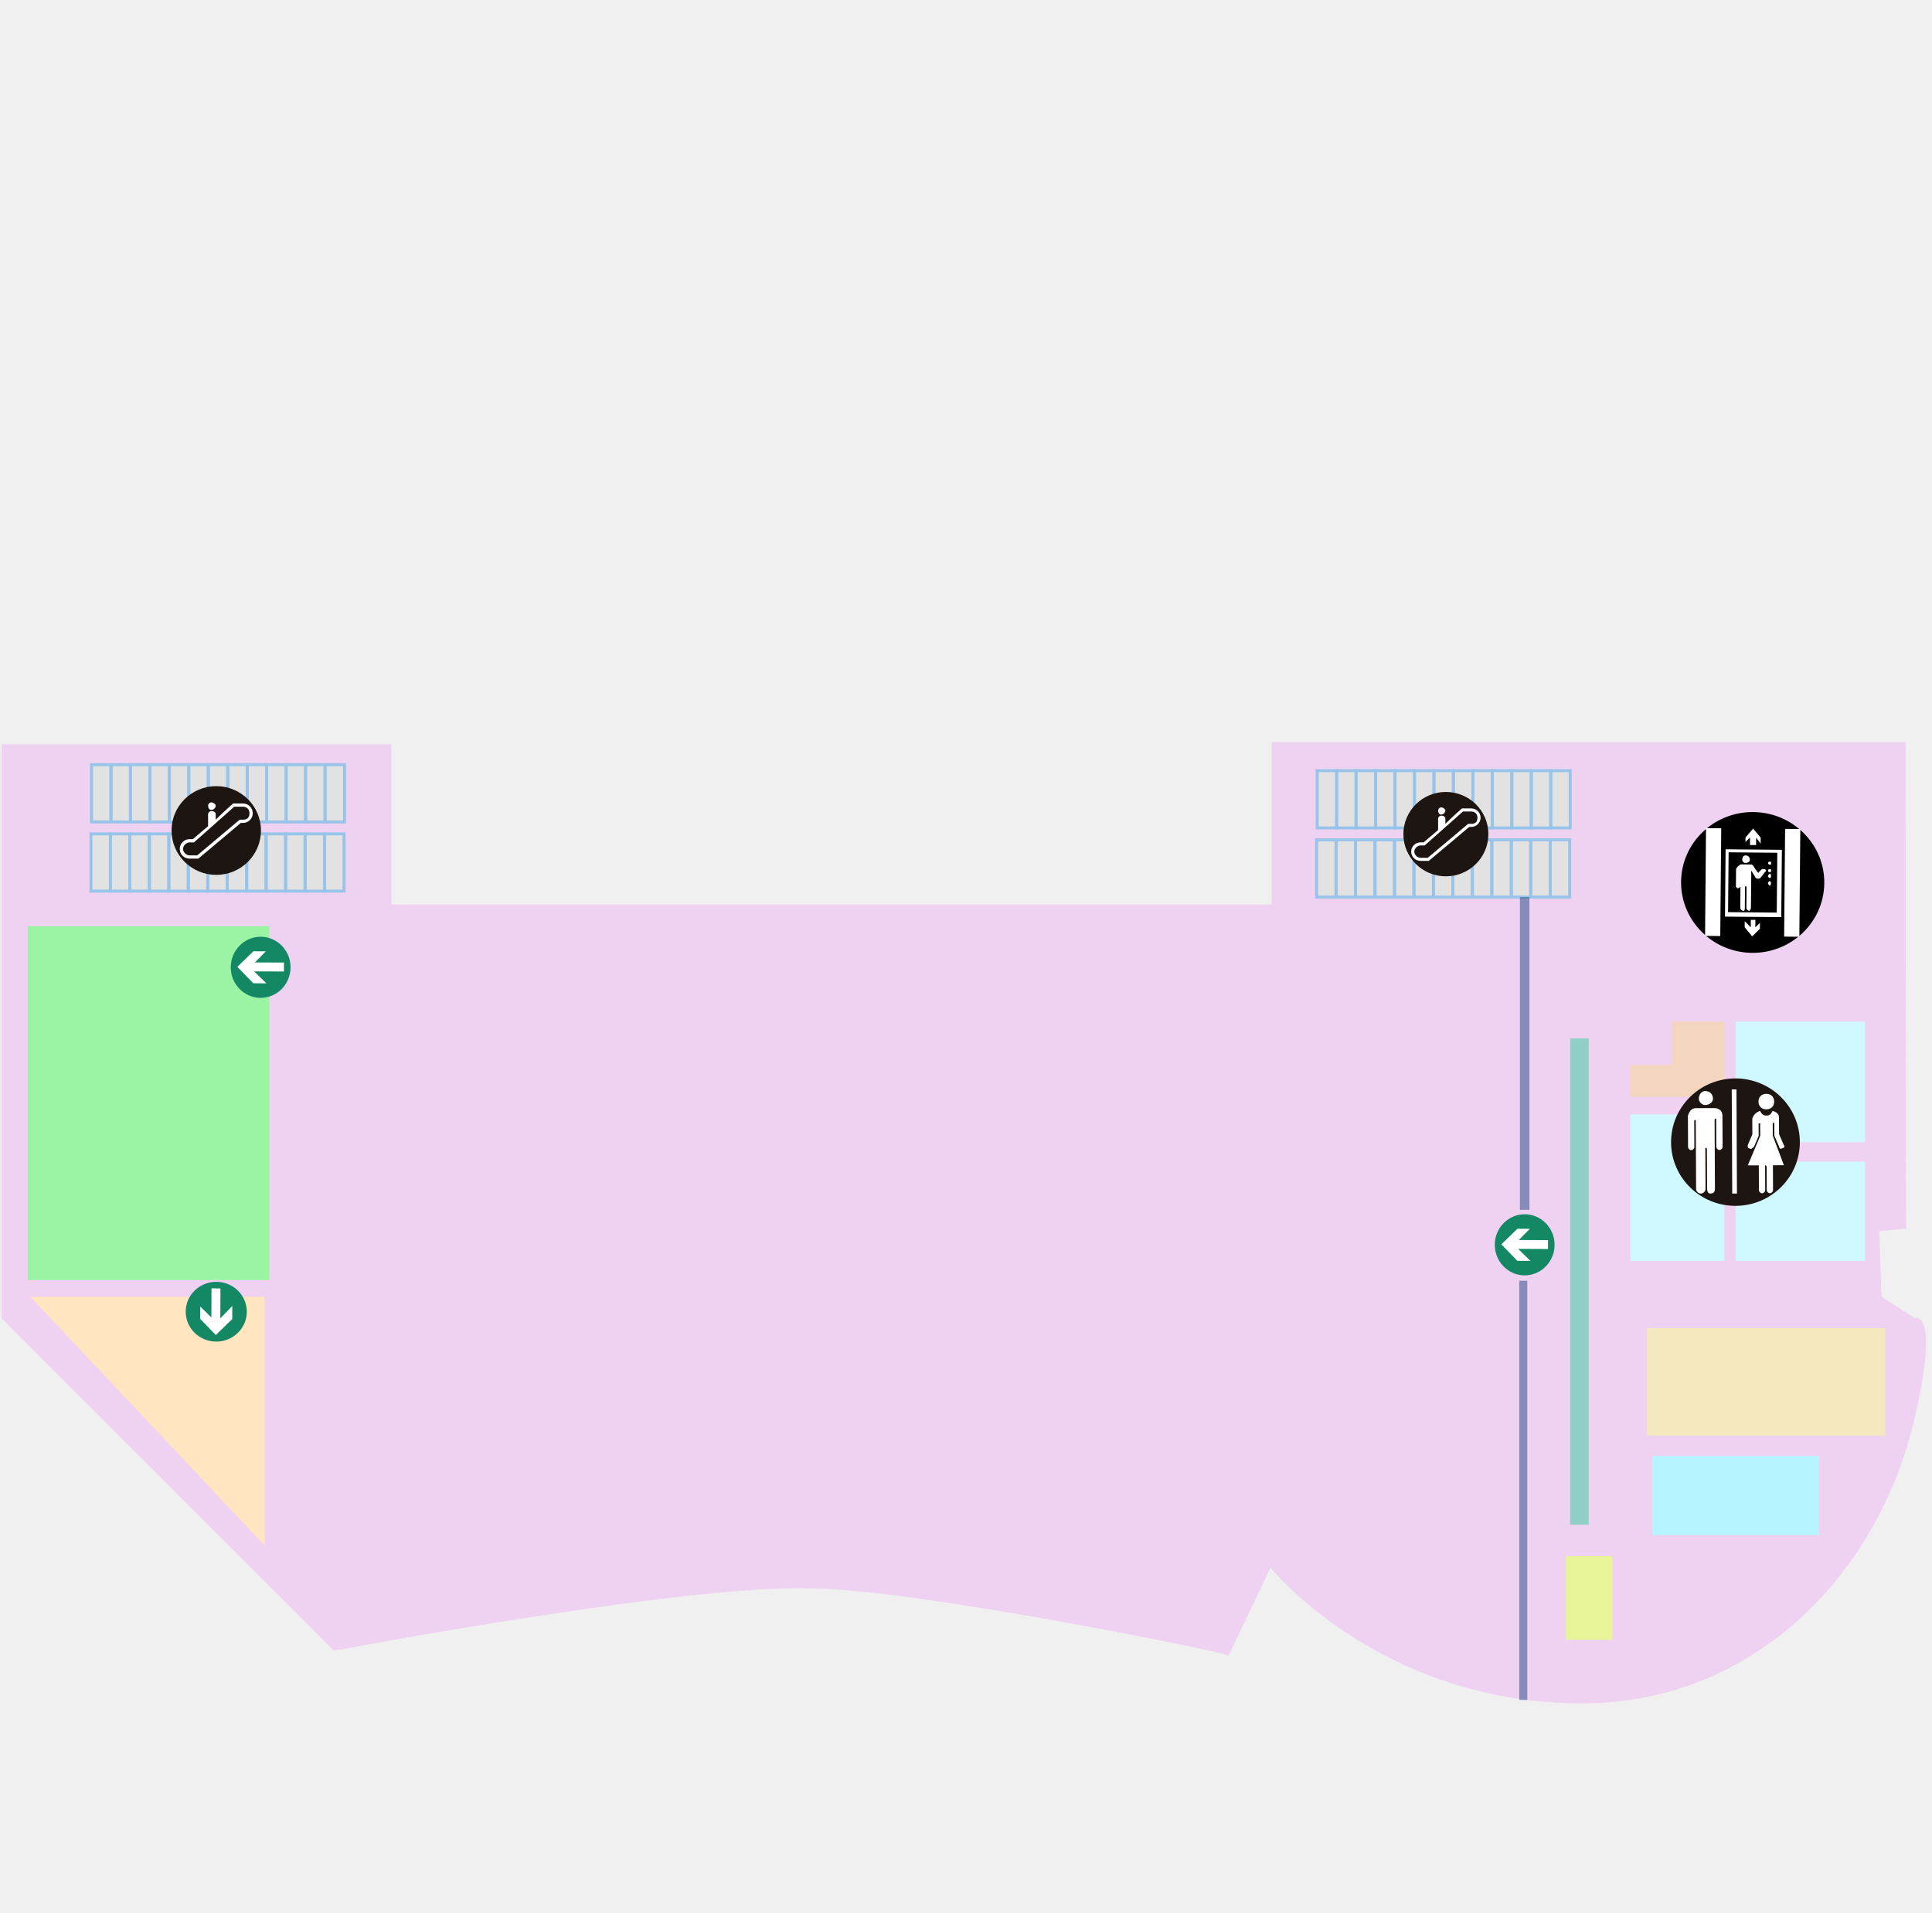
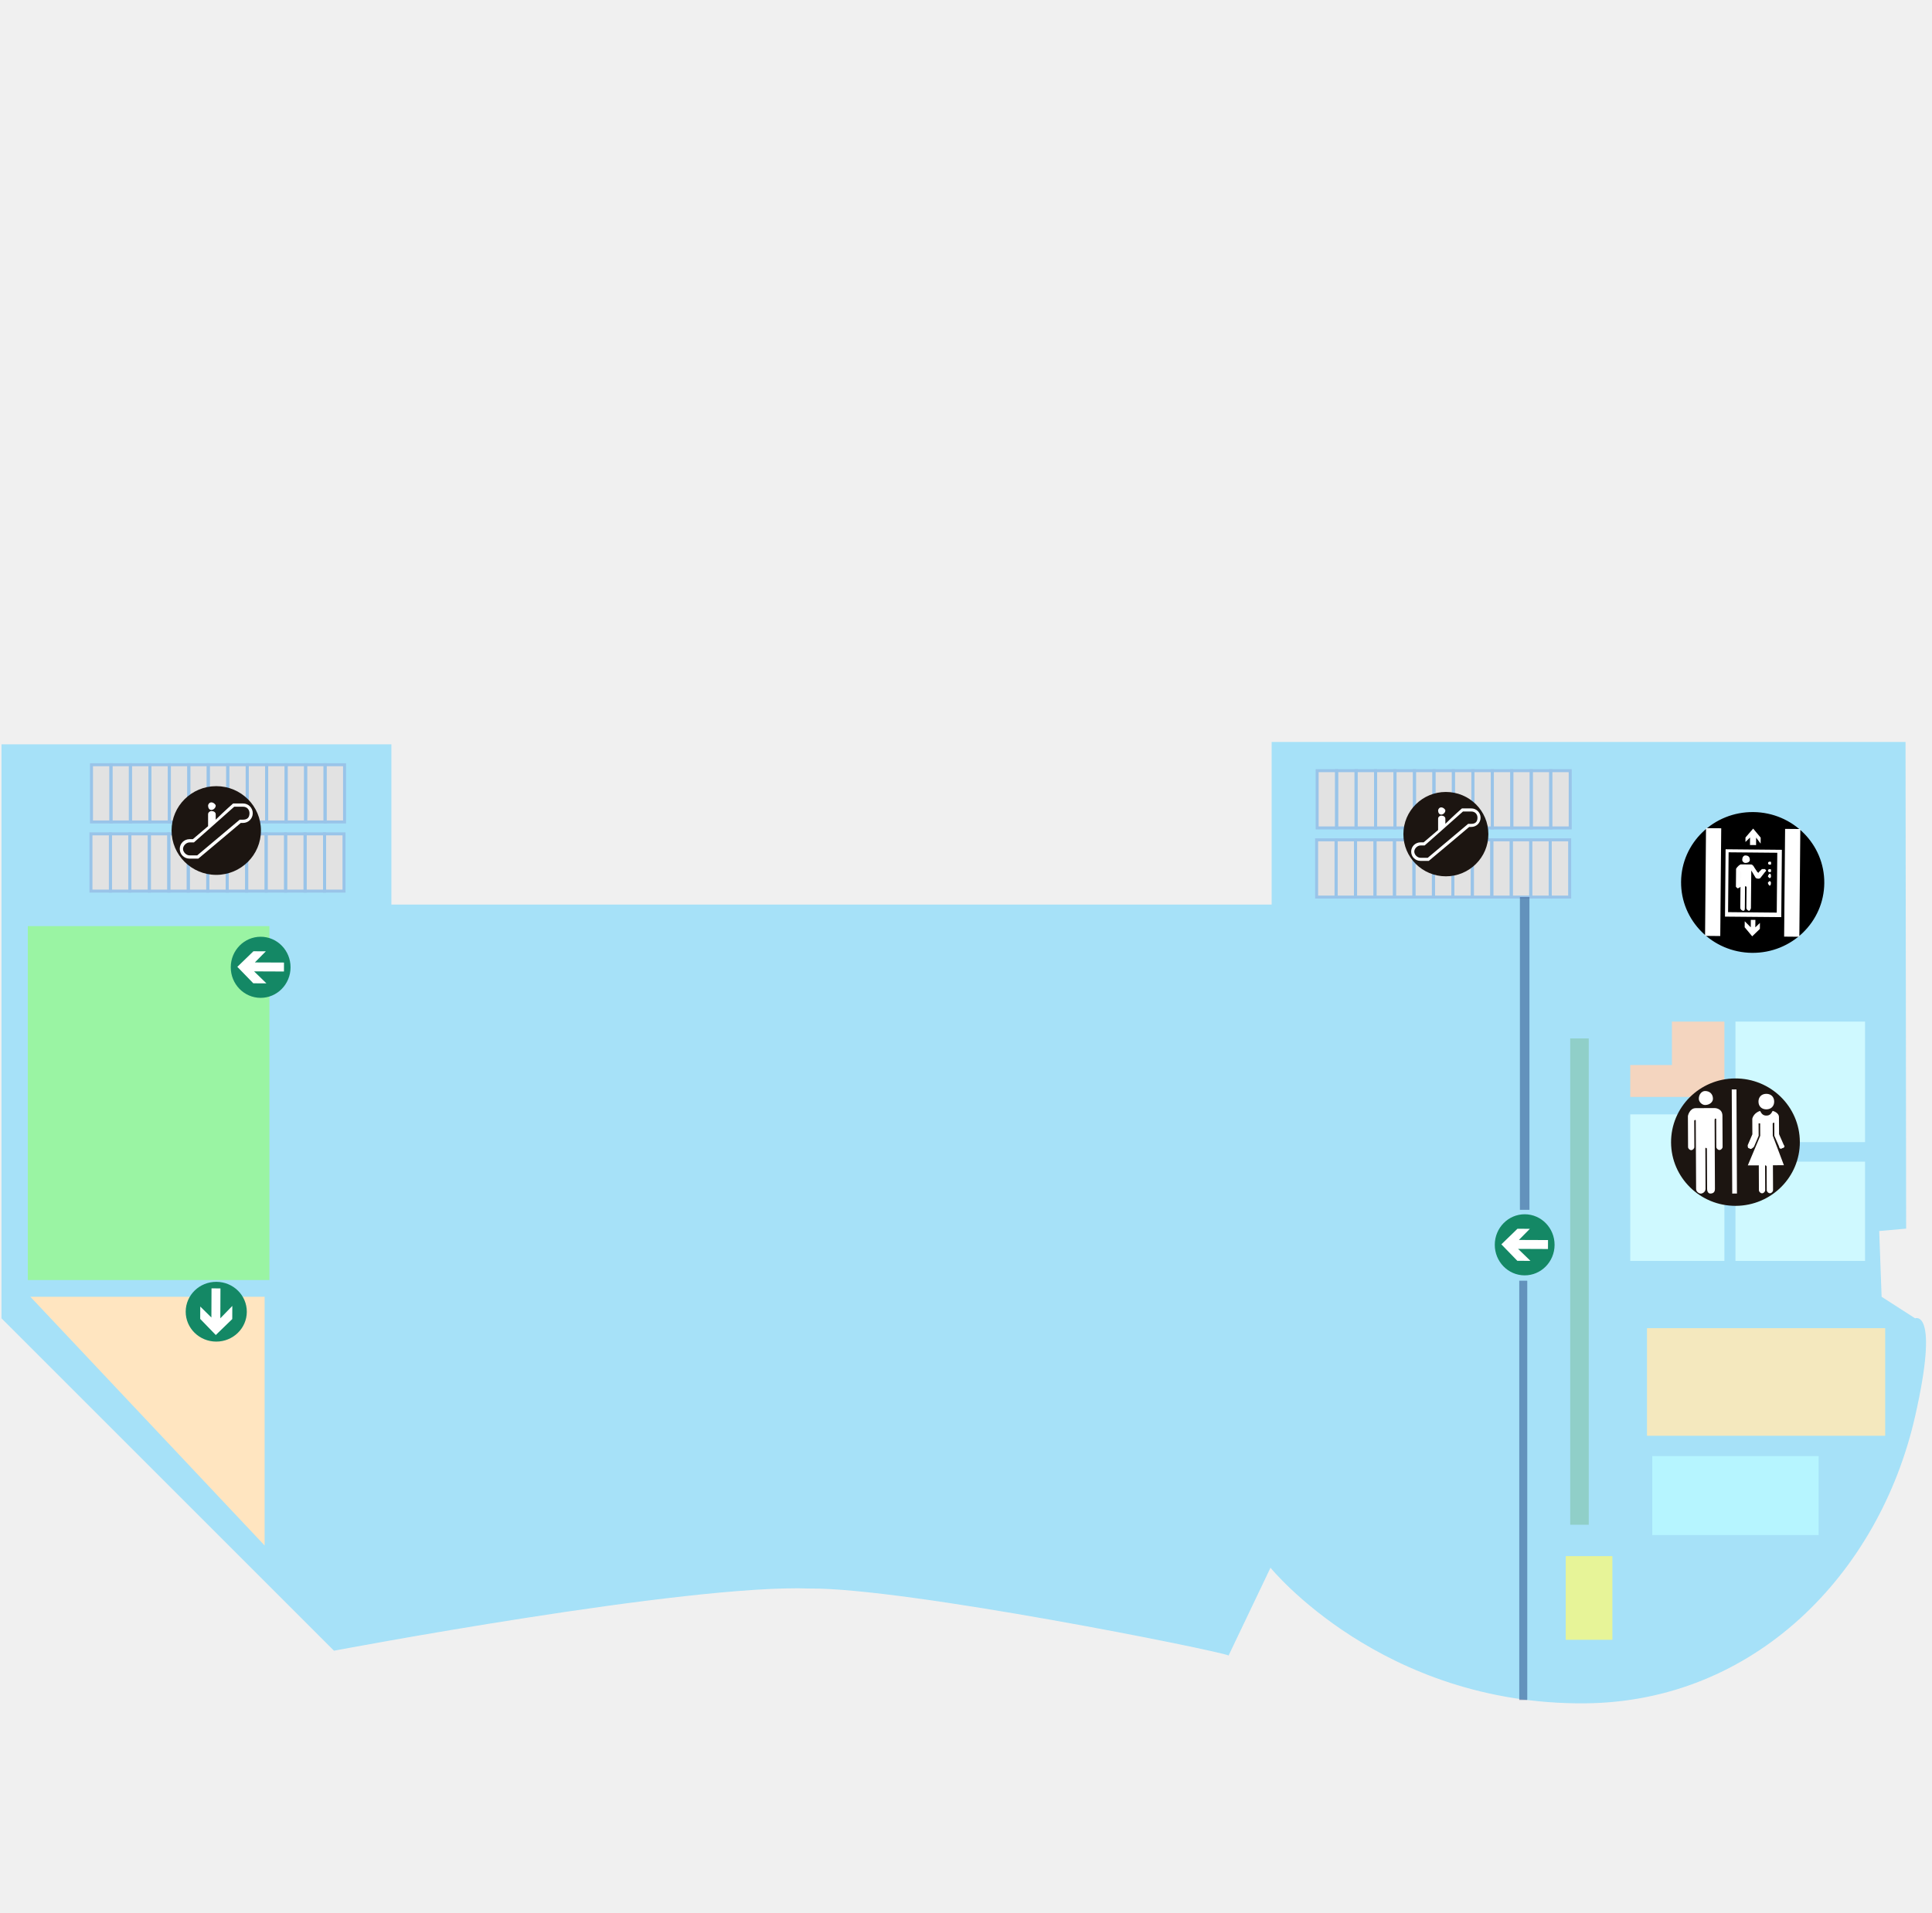
<svg xmlns="http://www.w3.org/2000/svg" version="1.1" id="图层_1" x="0px" y="0px" width="1292.763px" height="1280px" viewBox="0 0 1292.763 1280" enable-background="new 0 0 1292.763 1280" xml:space="preserve">
-   <path opacity="0.7" fill="#EEC4F2" enable-background="new    " d="M1,498.193v384.135l222.478,222.478  c0,0,236.883-44.816,318.512-41.615c63.484-0.622,273.696,41.615,280.098,44.816l28.04-58.751c0,0,74.396,91.866,210.443,90.763  c113.173-0.917,196.869-86.43,220.878-192.067c16.455-72.403,0-65.623,0-65.623l-22.408-14.405l-1.601-44.015l18.006-1.601  l-0.399-325.714H850.898v108.838H261.892V498.193H1z" />
+   <path opacity="0.7" fill="#86DAFB" enable-background="new    " d="M1,498.193v384.135l222.478,222.478  c0,0,236.883-44.816,318.512-41.615c63.484-0.622,273.696,41.615,280.098,44.816l28.04-58.751c0,0,74.396,91.866,210.443,90.763  c113.173-0.917,196.869-86.43,220.878-192.067c16.455-72.403,0-65.623,0-65.623l-22.408-14.405l-1.601-44.015l18.006-1.601  l-0.399-325.714H850.898v108.838H261.892V498.193H1z" />
  <g>
    <g>
      <rect x="61.215" y="511.818" fill="#E2E2E2" width="168.629" height="38.305" />
      <rect x="61.215" y="511.818" fill="none" stroke="#99C4E9" stroke-width="2" stroke-miterlimit="10" width="13.026" height="38.305" />
      <rect x="74.241" y="511.818" fill="none" stroke="#99C4E9" stroke-width="2" stroke-miterlimit="10" width="13.026" height="38.305" />
      <rect x="87.267" y="511.818" fill="none" stroke="#99C4E9" stroke-width="2" stroke-miterlimit="10" width="13.026" height="38.305" />
      <rect x="100.29" y="511.818" fill="none" stroke="#99C4E9" stroke-width="2" stroke-miterlimit="10" width="13.026" height="38.305" />
      <rect x="113.316" y="511.818" fill="none" stroke="#99C4E9" stroke-width="2" stroke-miterlimit="10" width="13.026" height="38.305" />
      <rect x="126.341" y="511.818" fill="none" stroke="#99C4E9" stroke-width="2" stroke-miterlimit="10" width="13.026" height="38.305" />
      <rect x="139.367" y="511.818" fill="none" stroke="#99C4E9" stroke-width="2" stroke-miterlimit="10" width="13.026" height="38.305" />
      <rect x="152.391" y="511.818" fill="none" stroke="#99C4E9" stroke-width="2" stroke-miterlimit="10" width="13.026" height="38.305" />
      <rect x="165.417" y="511.818" fill="none" stroke="#99C4E9" stroke-width="2" stroke-miterlimit="10" width="13.026" height="38.305" />
      <rect x="178.443" y="511.818" fill="none" stroke="#99C4E9" stroke-width="2" stroke-miterlimit="10" width="13.026" height="38.305" />
      <rect x="191.469" y="511.818" fill="none" stroke="#99C4E9" stroke-width="2" stroke-miterlimit="10" width="13.026" height="38.305" />
      <rect x="204.495" y="511.818" fill="none" stroke="#99C4E9" stroke-width="2" stroke-miterlimit="10" width="13.026" height="38.305" />
      <rect x="217.519" y="511.818" fill="none" stroke="#99C4E9" stroke-width="2" stroke-miterlimit="10" width="13.026" height="38.305" />
    </g>
    <g>
      <rect x="60.864" y="558.107" fill="#E2E2E2" width="168.629" height="38.305" />
      <rect x="60.864" y="558.107" fill="none" stroke="#99C4E9" stroke-width="2" stroke-miterlimit="10" width="13.026" height="38.305" />
      <rect x="73.889" y="558.107" fill="none" stroke="#99C4E9" stroke-width="2" stroke-miterlimit="10" width="13.026" height="38.305" />
      <rect x="86.915" y="558.107" fill="none" stroke="#99C4E9" stroke-width="2" stroke-miterlimit="10" width="13.026" height="38.305" />
      <rect x="99.938" y="558.107" fill="none" stroke="#99C4E9" stroke-width="2" stroke-miterlimit="10" width="13.026" height="38.305" />
      <rect x="112.964" y="558.107" fill="none" stroke="#99C4E9" stroke-width="2" stroke-miterlimit="10" width="13.026" height="38.305" />
      <rect x="125.991" y="558.107" fill="none" stroke="#99C4E9" stroke-width="2" stroke-miterlimit="10" width="13.026" height="38.305" />
      <rect x="139.017" y="558.107" fill="none" stroke="#99C4E9" stroke-width="2" stroke-miterlimit="10" width="13.026" height="38.305" />
      <rect x="152.04" y="558.107" fill="none" stroke="#99C4E9" stroke-width="2" stroke-miterlimit="10" width="13.026" height="38.305" />
      <rect x="165.066" y="558.107" fill="none" stroke="#99C4E9" stroke-width="2" stroke-miterlimit="10" width="13.026" height="38.305" />
      <rect x="178.092" y="558.107" fill="none" stroke="#99C4E9" stroke-width="2" stroke-miterlimit="10" width="13.026" height="38.305" />
      <rect x="191.119" y="558.107" fill="none" stroke="#99C4E9" stroke-width="2" stroke-miterlimit="10" width="13.026" height="38.305" />
      <rect x="204.145" y="558.107" fill="none" stroke="#99C4E9" stroke-width="2" stroke-miterlimit="10" width="13.026" height="38.305" />
      <rect x="217.168" y="558.107" fill="none" stroke="#99C4E9" stroke-width="2" stroke-miterlimit="10" width="13.026" height="38.305" />
    </g>
  </g>
  <rect x="18.606" y="619.836" fill="#9AF4A3" width="161.657" height="236.883" />
  <polygon fill="#FFE5C0" points="20.328,867.923 177.062,867.923 177.062,1034.381 " />
  <rect x="1050.673" y="695.014" fill="#90CFC8" width="12.416" height="325.486" />
  <rect x="1102.054" y="888.923" fill="#F4E8BE" width="159.384" height="72.025" />
  <rect x="1105.563" y="974.563" fill="#B6F5FF" width="111.368" height="52.819" />
  <g>
    <path d="M1220.689,591.082c-0.239,26.007-21.879,46.904-48.339,46.653c-26.459-0.252-47.719-21.549-47.489-47.573   c0.239-26.014,21.879-46.904,48.338-46.653C1199.658,543.754,1220.93,565.058,1220.689,591.082z" />
    <path fill="#FFFFFF" d="M1177.591,621.714l-5.139,4.955l-5.045-6.066l0.05-4.001l4.034,4.04l0.045-4.994l3.053,0.028l-0.05,4.999   l3.086-2.974L1177.591,621.714z M1167.955,560.526l5.144-5.959l5.032,6.059l-0.033,4.006l-3.014-4.034l-0.039,4.999l-4.079-0.028   l0.045-5.011l-3.079,2.969L1167.955,560.526z M1164.606,593.548c0,0-1.031,0.988-2.048,0.976l-1.01-1.016l0.112-12.014   c0,0,1.044-1.992,3.086-2.974l7.131,0.073c0,0,1.01,0.011,2.014,2.026l2.003,3.014c0,0,0.998,1.021,1.021,0.018l2.048-1.98   c1.016,0.005,2.037,0.018,2.037,0.018c1.005,1.016,1.005,1.016-0.023,1.998l-3.086,3.977c0,0-1.021,0.988-3.052-0.028l-3.001-5.04   l-0.235,25.037c-0.005,1.003-1.037,1.992-1.037,1.992c-1.016-0.005-2.031-1.021-2.014-2.021l0.128-14.021   c0,0-1.01-1.005-1.021-0.005l-0.122,14.016c-0.018,1.005-0.018,2.016-1.037,1.993c-1.021-0.011-2.031-1.016-2.021-2.021   l0.234-25.031c0,0,0,0-0.018,0.993L1164.606,593.548z M1184.983,590.736c-0.005,1.005-0.018,1.998-1.032,1.993   c0,0-1.005-1.01-0.993-2.016l1.021-0.993C1185.001,589.73,1184.983,590.736,1184.983,590.736L1184.983,590.736z M1185.022,586.73   c0,0-0.005,1.003-1.032,0.988l-0.998-1.01c0.005-1,1.032-1.993,1.032-1.993C1185.04,584.727,1185.029,585.73,1185.022,586.73   L1185.022,586.73z M1185.063,582.729c-0.018,0.993-0.018,0.993-1.027,0.981c0,0-1.016,0-1.005-1.01   c0.011-0.998,1.022-0.998,1.022-0.998C1185.068,581.719,1185.068,581.719,1185.063,582.729L1185.063,582.729z M1185.107,577.717   c0,1.005,0,1.005-1.032,0.993c0,0-1.01-0.018-1.005-1.016s1.027-0.988,1.027-0.988   C1185.118,576.725,1185.118,576.725,1185.107,577.717L1185.107,577.717z M1170.867,575.575c0,1.005-1.031,1.998-3.063,1.98   c-1.016-0.011-2.031-1.027-2.019-2.026c0.018-2.003,1.049-2.996,2.071-2.986C1169.886,572.563,1170.9,573.578,1170.867,575.575   L1170.867,575.575z M1190.28,568.751l-35.628-0.341l-0.402,45.075l37.654,0.339l0.407-45.057L1190.28,568.751z M1189.241,570.744   c-0.018,3.008-0.341,38.06-0.363,40.058c-3.058-0.039-29.512-0.279-32.576-0.312c0.023-1.998,0.346-37.05,0.369-40.053   C1159.718,570.476,1186.189,570.715,1189.241,570.744L1189.241,570.744z M1203.994,626.96l-10.171-0.094l0.648-72.092l10.178,0.089   L1203.994,626.96z M1151.082,626.47l-10.171-0.094l0.641-72.097l10.177,0.083L1151.082,626.47z" />
  </g>
  <g>
    <rect x="1161.246" y="683.754" fill="#CFF9FF" width="86.721" height="80.672" />
    <rect x="1161.246" y="777.477" fill="#CFF9FF" width="86.721" height="66.436" />
    <rect x="1090.855" y="745.842" fill="#CFF9FF" width="62.994" height="98.073" />
    <polygon fill="#F4D5BF" points="1118.735,683.754 1118.735,712.821 1090.855,712.821 1090.855,734.174 1153.849,734.174    1153.849,721.124 1153.849,712.821 1153.849,683.754  " />
    <g>
      <path fill="#1C1511" d="M1204.334,764.211c0.116,23.548-19.073,42.733-42.872,42.853c-23.795,0.116-43.18-18.883-43.301-42.426    c-0.11-23.548,19.084-42.727,42.884-42.848C1184.836,721.664,1204.218,740.663,1204.334,764.211z" />
      <g>
        <path fill="#FFFFFF" d="M1187.163,737.26c0.012,3.12-2.078,5.208-5.228,5.224c-3.151,0.01-5.259-2.053-5.28-5.174     c-0.015-3.12,2.078-5.21,5.228-5.224C1185.028,732.072,1187.142,734.14,1187.163,737.26L1187.163,737.26z" />
        <path fill="#FFFFFF" d="M1133.734,767.678c0.011,1.042-1.037,2.089-2.088,2.094c-1.047,0-2.109-1.037-2.109-2.073l-0.102-20.794     c0,0,1.028-5.205,5.224-5.229l12.612-0.061c0,0,5.244-0.025,5.268,5.174l0.106,20.801c0,1.042-1.042,2.078-2.094,2.088     c-1.052,0.005-2.104-1.032-2.114-2.068l-0.09-18.718c0,0-1.057-1.042-1.042,1.047l0.216,45.757     c0.015,2.073-1.021,3.115-3.13,3.135c-1.045,0-2.107-1.037-2.114-3.115l-0.131-27.036c0,0-1.057-1.042-1.052,0l0.128,27.041     c0.015,2.078-2.083,3.132-3.135,3.135c-1.042,0.005-3.151-1.032-3.166-3.105l-0.223-45.752c0,0-0.005-1.042-1.047,0.005     L1133.734,767.678z" />
        <path fill="#FFFFFF" d="M1190.352,747.638l0.07,11.445l3.181,7.261c1.057,1.037,0.011,2.083-1.037,2.089     c-1.052,1.042-2.104,0.01-2.112-1.032l-3.186-7.261l-0.03-8.318c-0.015-1.047-1.062,0-1.062,0l0.046,8.318l7.448,19.719     l-7.351,0.036l0.085,16.648c0.005,1.037-1.042,2.083-2.094,2.083c-1.047,0.01-2.104-1.021-2.109-2.063l-0.075-15.601     c-0.011-1.032-1.057-1.032-1.057-1.032l0.075,16.633c0.011,1.042-1.031,2.089-2.088,2.094c-1.052,0.01-2.109-1.032-2.109-2.07     l-0.08-16.638l-7.358,0.031l8.313-19.794l-0.049-8.318h-1.047l0.046,8.318l-3.115,7.297c-1.047,1.047-2.094,2.089-3.151,1.062     c-1.047,0.005-1.057-1.042-1.057-2.083l3.115-7.287l-0.051-10.403c1.032-4.167,5.224-5.224,5.224-5.224     c1.057,2.073,2.119,3.11,4.218,3.101c2.099-0.01,3.14-1.062,4.189-3.146C1186.14,743.5,1190.344,744.518,1190.352,747.638     L1190.352,747.638z" />
        <path fill="#FFFFFF" d="M1146.192,735.378c0.011,2.083-2.089,4.171-5.239,4.192c-2.099,0.011-4.207-2.063-4.218-4.151     c-0.02-3.105,2.068-5.205,4.171-5.219C1144.057,730.19,1146.171,732.253,1146.192,735.378L1146.192,735.378z" />
        <rect x="1158.918" y="729.143" transform="matrix(1 -0.0047 0.0047 1 -3.5779 5.4627)" fill="#FFFFFF" width="3.156" height="69.685" />
      </g>
    </g>
  </g>
  <g>
    <g>
      <rect x="881.343" y="515.81" fill="#E2E2E2" width="168.629" height="38.305" />
      <rect x="881.343" y="515.81" fill="none" stroke="#99C4E9" stroke-width="2" stroke-miterlimit="10" width="13.026" height="38.305" />
      <rect x="894.369" y="515.81" fill="none" stroke="#99C4E9" stroke-width="2" stroke-miterlimit="10" width="13.026" height="38.305" />
      <rect x="907.395" y="515.81" fill="none" stroke="#99C4E9" stroke-width="2" stroke-miterlimit="10" width="13.026" height="38.305" />
      <rect x="920.419" y="515.81" fill="none" stroke="#99C4E9" stroke-width="2" stroke-miterlimit="10" width="13.026" height="38.305" />
      <rect x="933.445" y="515.81" fill="none" stroke="#99C4E9" stroke-width="2" stroke-miterlimit="10" width="13.026" height="38.305" />
      <rect x="946.47" y="515.81" fill="none" stroke="#99C4E9" stroke-width="2" stroke-miterlimit="10" width="13.026" height="38.305" />
      <rect x="959.496" y="515.81" fill="none" stroke="#99C4E9" stroke-width="2" stroke-miterlimit="10" width="13.026" height="38.305" />
      <rect x="972.519" y="515.81" fill="none" stroke="#99C4E9" stroke-width="2" stroke-miterlimit="10" width="13.026" height="38.305" />
      <rect x="985.545" y="515.81" fill="none" stroke="#99C4E9" stroke-width="2" stroke-miterlimit="10" width="13.026" height="38.305" />
      <rect x="998.572" y="515.81" fill="none" stroke="#99C4E9" stroke-width="2" stroke-miterlimit="10" width="13.026" height="38.305" />
      <rect x="1011.598" y="515.81" fill="none" stroke="#99C4E9" stroke-width="2" stroke-miterlimit="10" width="13.026" height="38.305" />
      <rect x="1024.624" y="515.81" fill="none" stroke="#99C4E9" stroke-width="2" stroke-miterlimit="10" width="13.026" height="38.305" />
      <rect x="1037.647" y="515.81" fill="none" stroke="#99C4E9" stroke-width="2" stroke-miterlimit="10" width="13.026" height="38.305" />
    </g>
    <g>
      <rect x="880.992" y="562.099" fill="#E2E2E2" width="168.629" height="38.305" />
      <rect x="880.992" y="562.099" fill="none" stroke="#99C4E9" stroke-width="2" stroke-miterlimit="10" width="13.026" height="38.305" />
      <rect x="894.017" y="562.099" fill="none" stroke="#99C4E9" stroke-width="2" stroke-miterlimit="10" width="13.026" height="38.305" />
      <rect x="907.043" y="562.099" fill="none" stroke="#99C4E9" stroke-width="2" stroke-miterlimit="10" width="13.026" height="38.305" />
      <rect x="920.067" y="562.099" fill="none" stroke="#99C4E9" stroke-width="2" stroke-miterlimit="10" width="13.026" height="38.305" />
      <rect x="933.093" y="562.099" fill="none" stroke="#99C4E9" stroke-width="2" stroke-miterlimit="10" width="13.026" height="38.305" />
      <rect x="946.119" y="562.099" fill="none" stroke="#99C4E9" stroke-width="2" stroke-miterlimit="10" width="13.026" height="38.305" />
      <rect x="959.145" y="562.099" fill="none" stroke="#99C4E9" stroke-width="2" stroke-miterlimit="10" width="13.026" height="38.305" />
      <rect x="972.169" y="562.099" fill="none" stroke="#99C4E9" stroke-width="2" stroke-miterlimit="10" width="13.026" height="38.305" />
      <rect x="985.195" y="562.099" fill="none" stroke="#99C4E9" stroke-width="2" stroke-miterlimit="10" width="13.026" height="38.305" />
      <rect x="998.221" y="562.099" fill="none" stroke="#99C4E9" stroke-width="2" stroke-miterlimit="10" width="13.026" height="38.305" />
      <rect x="1011.247" y="562.099" fill="none" stroke="#99C4E9" stroke-width="2" stroke-miterlimit="10" width="13.026" height="38.305" />
      <rect x="1024.273" y="562.099" fill="none" stroke="#99C4E9" stroke-width="2" stroke-miterlimit="10" width="13.026" height="38.305" />
      <rect x="1037.297" y="562.099" fill="none" stroke="#99C4E9" stroke-width="2" stroke-miterlimit="10" width="13.026" height="38.305" />
    </g>
  </g>
  <g>
    <path fill="#1C1511" d="M995.918,558.284c0,15.59-12.731,28.228-28.435,28.228c-15.703,0-28.434-12.639-28.434-28.228   c0-15.595,12.731-28.238,28.434-28.238C983.187,530.047,995.918,542.689,995.918,558.284z" />
    <path fill="#FFFFFF" d="M978.228,541.064L978.228,541.064c0,0-5.546,4.821-11.092,10.331v-3.446c0-1.376-1.384-2.063-2.773-2.063   c-0.692,0-2.078,0.689-2.078,2.063v7.575c-4.852,4.132-9.705,8.264-9.705,8.264c-0.692,0-2.08,0-2.08,0   c-3.462,0-6.239,2.754-6.239,6.203c0,3.44,2.776,6.194,6.239,6.194h5.546c0,0,26.341-22.036,27.036-22.723c0.689,0,1.386,0,1.386,0   c3.466,0,6.239-2.754,6.239-6.2c0-3.44-2.773-6.197-6.239-6.197L978.228,541.064L978.228,541.064z M984.468,543.129   c2.77,0,4.159,2.063,4.159,4.132c0,2.756-1.388,4.136-4.159,4.136h-2.08l-27.034,22.723c-0.692,0-4.854,0-4.854,0   c-2.08,0-4.159-2.063-4.159-4.128c0-2.063,2.078-4.136,4.159-4.136h2.773c0,0,24.956-22.035,25.649-22.728   C979.617,543.129,984.468,543.129,984.468,543.129L984.468,543.129z M967.136,542.439c0,1.382-1.384,2.754-2.773,2.754   c-1.382,0-2.078-1.371-2.078-2.754c0-0.689,0.696-2.063,2.078-2.063C965.75,540.374,967.136,541.749,967.136,542.439   L967.136,542.439z" />
  </g>
  <g>
    <path fill="#1C1511" d="M174.608,555.859c0,16.395-13.389,29.686-29.904,29.686s-29.903-13.291-29.903-29.686   c0-16.401,13.389-29.697,29.903-29.697C161.22,526.163,174.608,539.458,174.608,555.859z" />
    <path fill="#FFFFFF" d="M156.003,537.75L156.003,537.75c0,0-5.832,5.07-11.665,10.865v-3.624c0-1.447-1.456-2.17-2.917-2.17   c-0.728,0-2.185,0.724-2.185,2.17v7.967c-5.102,4.345-10.207,8.691-10.207,8.691c-0.728,0-2.188,0-2.188,0   c-3.641,0-6.561,2.896-6.561,6.524c0,3.617,2.919,6.513,6.561,6.513h5.832c0,0,27.702-23.174,28.432-23.897   c0.724,0,1.458,0,1.458,0c3.645,0,6.561-2.896,6.561-6.52c0-3.617-2.917-6.517-6.561-6.517L156.003,537.75L156.003,537.75z    M162.565,539.92c2.913,0,4.373,2.17,4.373,4.345c0,2.899-1.46,4.349-4.373,4.349h-2.188l-28.43,23.897c-0.728,0-5.104,0-5.104,0   c-2.188,0-4.373-2.17-4.373-4.342c0-2.17,2.185-4.349,4.373-4.349h2.917c0,0,26.246-23.173,26.974-23.902   C157.465,539.92,162.565,539.92,162.565,539.92L162.565,539.92z M144.339,539.196c0,1.453-1.456,2.896-2.917,2.896   c-1.453,0-2.185-1.442-2.185-2.896c0-0.724,0.732-2.17,2.185-2.17C142.882,537.024,144.339,538.47,144.339,539.196L144.339,539.196   z" />
  </g>
  <g>
    <path fill="#148865" d="M144.785,857.908c11.292,0.049,20.41,9.041,20.365,20.092c-0.051,11.045-9.241,19.967-20.527,19.918   c-11.292-0.047-20.41-9.041-20.365-20.09C124.304,866.779,133.495,857.862,144.785,857.908z" />
    <path fill="#FFFFFF" d="M141.527,862.296l-0.079,19.501L134,874.453l-0.035,8.291l10.427,10.773l11.016-10.683l0.037-8.78   l-8.017,8.26l0.086-19.995L141.527,862.296z" />
  </g>
  <rect x="1017.014" y="600.405" opacity="0.5" fill="#1F447F" enable-background="new    " width="6.398" height="209.314" />
  <rect x="1016.579" y="857.167" opacity="0.5" fill="#1F447F" enable-background="new    " width="5.36" height="280.616" />
  <rect x="1047.673" y="1041.5" fill="#E7F498" width="31.208" height="56" />
  <g>
    <path fill="#148865" d="M194.418,647.488c-0.049,11.292-9.041,20.41-20.092,20.365c-11.045-0.051-19.967-9.241-19.918-20.527   c0.047-11.292,9.041-20.41,20.09-20.365C185.547,627.007,194.465,636.198,194.418,647.488z" />
    <path fill="#FFFFFF" d="M190.031,644.229l-19.501-0.079l7.344-7.448l-8.291-0.035l-10.773,10.427l10.683,11.016l8.78,0.037   l-8.26-8.017l19.995,0.086L190.031,644.229z" />
  </g>
  <g>
    <path fill="#148865" d="M1040.218,833.222c-0.049,11.292-9.041,20.41-20.092,20.365c-11.045-0.051-19.967-9.241-19.918-20.527   c0.047-11.292,9.041-20.41,20.09-20.365C1031.347,812.741,1040.264,821.932,1040.218,833.222z" />
    <path fill="#FFFFFF" d="M1035.83,829.964l-19.501-0.079l7.344-7.448l-8.291-0.035l-10.773,10.427l10.683,11.016l8.78,0.037   l-8.26-8.017l19.995,0.086L1035.83,829.964z" />
  </g>
</svg>
